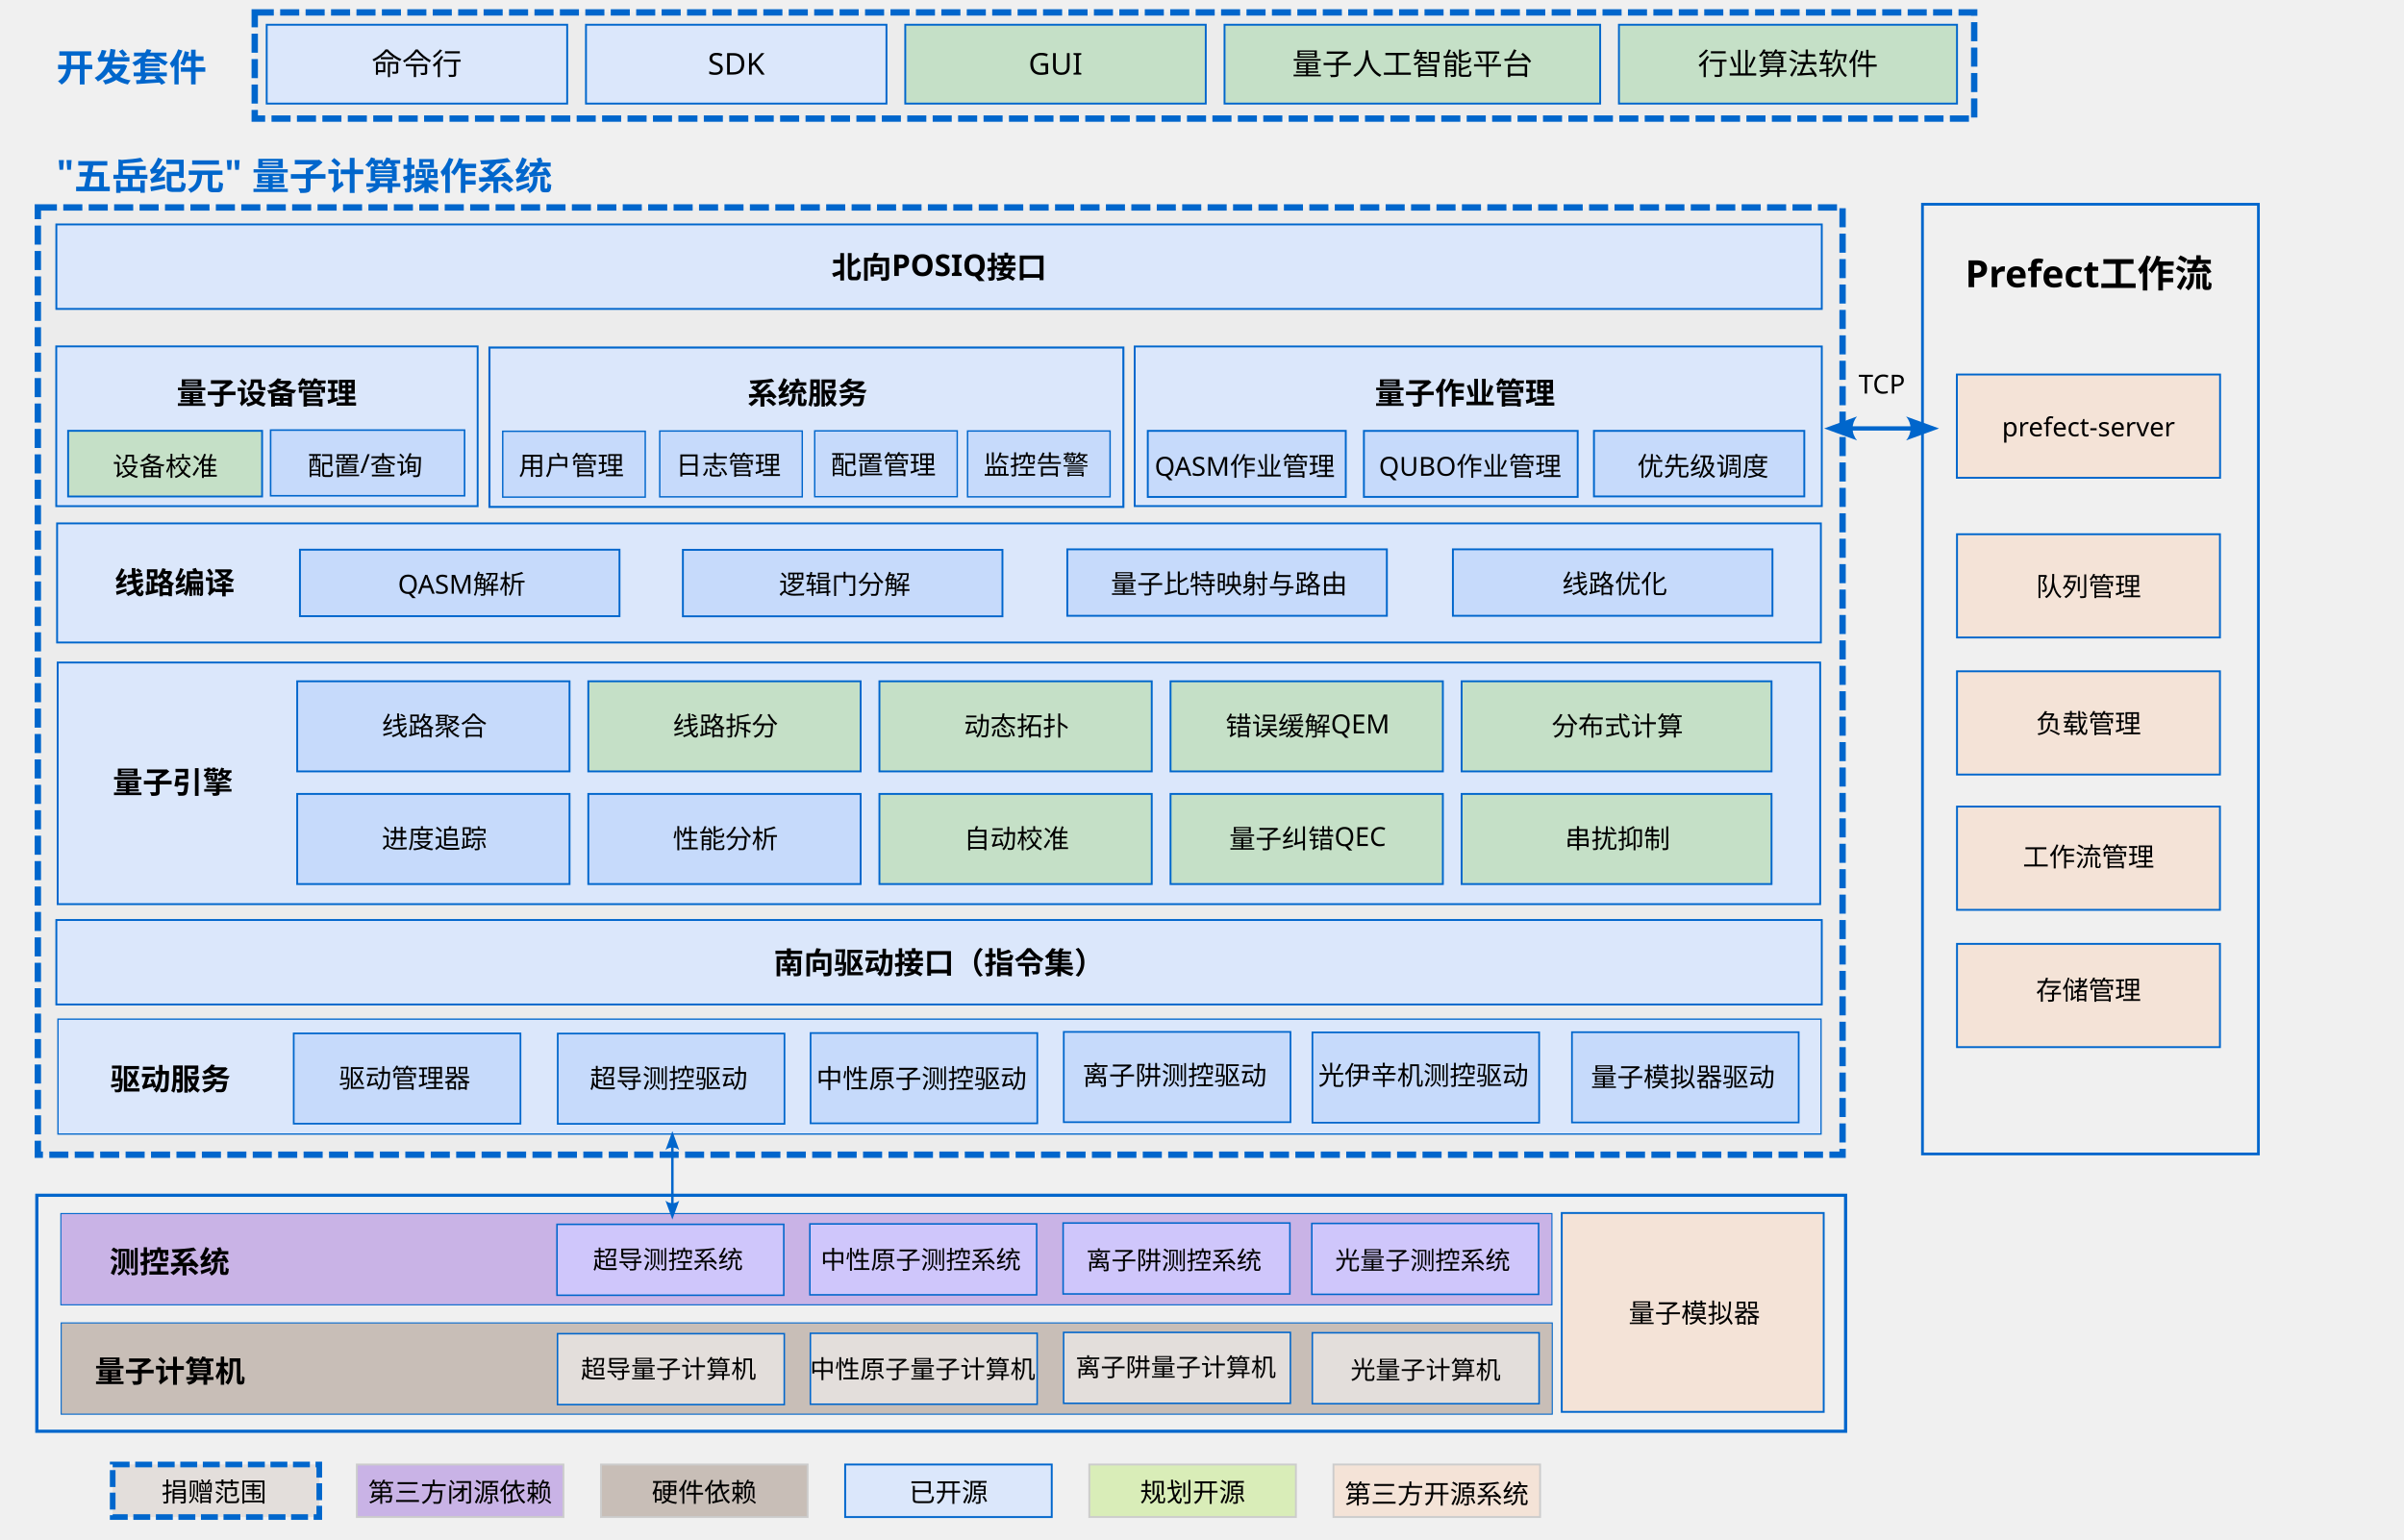
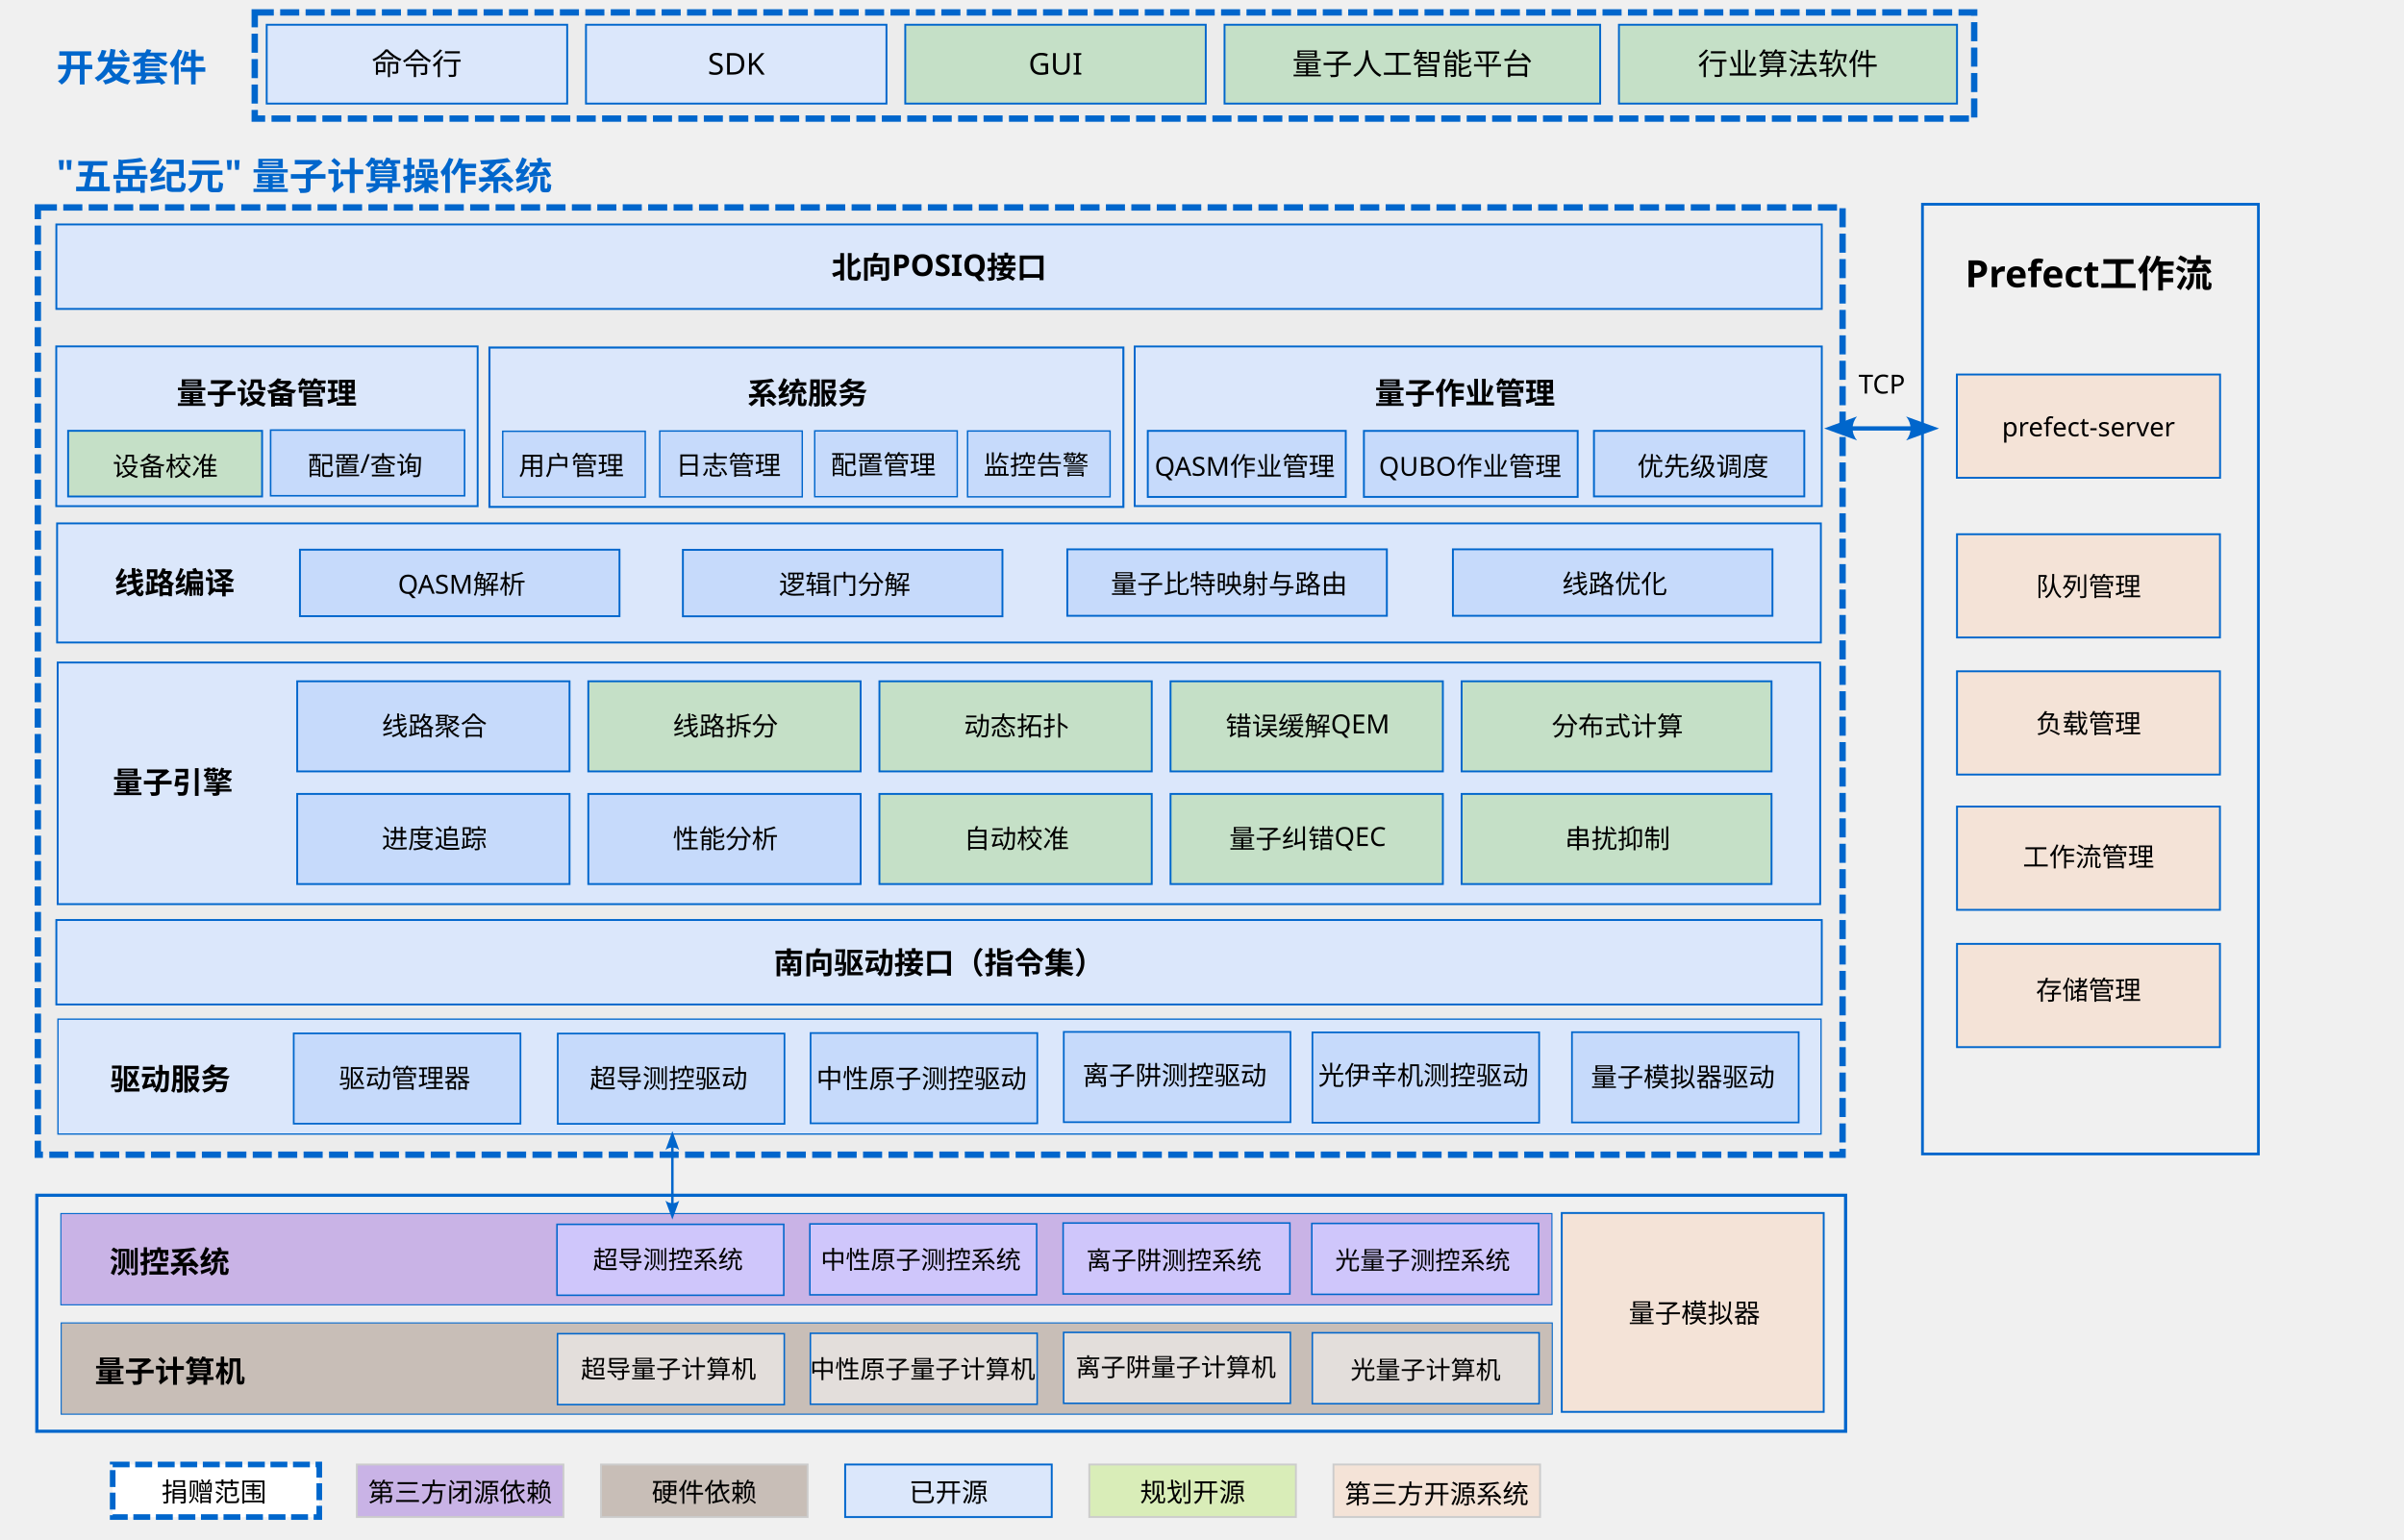
<svg xmlns="http://www.w3.org/2000/svg" xmlns:xlink="http://www.w3.org/1999/xlink" width="1280" height="820" version="1.1" id="svg66">
  <defs id="defs1">
    <marker style="overflow:visible" id="marker11" refX="0" refY="0" orient="auto-start-reverse" markerWidth="1" markerHeight="1" viewBox="0 0 1 1" preserveAspectRatio="xMidYMid">
      <path transform="scale(0.7)" d="M -2,-4 9,0 -2,4 c 2,-2.33 2,-5.66 0,-8 z" style="fill:context-stroke;fill-rule:evenodd;stroke:none" id="path11" />
    </marker>
    <marker style="overflow:visible" id="marker10" refX="0" refY="0" orient="auto-start-reverse" markerWidth="1" markerHeight="1" viewBox="0 0 1 1" preserveAspectRatio="xMidYMid">
      <path transform="scale(0.7)" d="M -2,-4 9,0 -2,4 c 2,-2.33 2,-5.66 0,-8 z" style="fill:context-stroke;fill-rule:evenodd;stroke:none" id="path10" />
    </marker>
    <marker style="overflow:visible" id="RoundedArrow" refX="0" refY="0" orient="auto-start-reverse" markerWidth="1" markerHeight="1" viewBox="0 0 1 1" preserveAspectRatio="xMidYMid">
      <path transform="scale(0.7)" d="m -0.211,-4.106 6.422,3.211 a 1,1 90 0 1 0,1.789 L -0.211,4.106 A 1.236,1.236 31.717 0 1 -2,3 v -6 a 1.236,1.236 148.283 0 1 1.789,-1.106 z" style="fill:context-stroke;fill-rule:evenodd;stroke:none" id="path8" />
    </marker>
    <linearGradient id="swatch127">
      <stop style="stop-color:#ececec;stop-opacity:1;" offset="0" id="stop127" />
    </linearGradient>
    <linearGradient id="swatch109">
      <stop style="stop-color:#e3dedb;stop-opacity:1;" offset="0" id="stop110" />
    </linearGradient>
    <marker style="overflow:visible" id="marker77" refX="0" refY="0" orient="auto-start-reverse" markerWidth="1" markerHeight="1" viewBox="0 0 1 1" preserveAspectRatio="xMidYMid">
      <path transform="scale(0.7)" d="M -2,-4 9,0 -2,4 c 2,-2.33 2,-5.66 0,-8 z" style="fill:context-stroke;fill-rule:evenodd;stroke:none" id="path77" />
    </marker>
    <marker style="overflow:visible" id="ConcaveTriangle" refX="0" refY="0" orient="auto-start-reverse" markerWidth="1" markerHeight="1" viewBox="0 0 1 1" preserveAspectRatio="xMidYMid">
      <path transform="scale(0.7)" d="M -2,-4 9,0 -2,4 c 2,-2.33 2,-5.66 0,-8 z" style="fill:context-stroke;fill-rule:evenodd;stroke:none" id="path7" />
    </marker>
    <linearGradient id="swatch75">
      <stop style="stop-color:#2579f9;stop-opacity:1;" offset="0" id="stop75" />
    </linearGradient>
    <linearGradient id="swatch69">
      <stop style="stop-color:#2579f9;stop-opacity:1;" offset="0" id="stop69" />
    </linearGradient>
    <style id="style1">
/* 固定配色，所有方框强制填充背景色 */
.box        {stroke:#0066cc; stroke-width:1; fill:#ffffff;}
.box_green  {stroke:#0066cc; stroke-width:1; fill:#d9edb8;}
.box_purple {stroke:#0066cc; stroke-width:1; fill:#c9b3e6;}
.box_blue   {stroke:#0066cc; stroke-width:1; fill:#cce0f5;}
/* 全部字体统一改为 微软雅黑 */
.text       {font-family:"Microsoft YaHei",sans-serif; font-size:16px; text-anchor:middle; dominant-baseline:middle;}
.text_sm    {font-family:"Microsoft YaHei",sans-serif; font-size:14px; text-anchor:middle; dominant-baseline:middle;}
.text_title {font-family:"Microsoft YaHei",sans-serif; font-size:20px; font-weight:bold;}
</style>
    <meshgradient id="meshgradient90-5-6" gradientUnits="userSpaceOnUse" x="24.149" y="89.986" gradientTransform="matrix(0.1902826,0,0,11.24056,1019.017,-902.7044)">
      <meshrow id="meshrow90-2-4">
        <meshpatch id="meshpatch90-0-3">
          <stop path="c 313.333,0  626.667,0  940,0" style="stop-color:#ffffff;stop-opacity:1" id="stop90-4-6" />
          <stop path="c 0,15  0,30  0,45" style="stop-color:#f9f9f9;stop-opacity:1" id="stop91-7-1" />
          <stop path="c -313.333,0  -626.667,0  -940,0" style="stop-color:#ffffff;stop-opacity:1" id="stop92-8-8" />
          <stop path="c 0,-15  0,-30  0,-45" style="stop-color:#f9f9f9;stop-opacity:1" id="stop93-3-9" />
        </meshpatch>
      </meshrow>
    </meshgradient>
    <meshgradient id="meshgradient90-5-6-8" gradientUnits="userSpaceOnUse" x="24.149" y="89.986" gradientTransform="matrix(1.02454,0,0,2.793307,-5.128452,385.2542)">
      <meshrow id="meshrow90-2-4-7">
        <meshpatch id="meshpatch90-0-3-1">
          <stop path="c 313.333,0  626.667,0  940,0" style="stop-color:#ffffff;stop-opacity:1" id="stop90-4-6-8" />
          <stop path="c 0,15  0,30  0,45" style="stop-color:#f9f9f9;stop-opacity:1" id="stop91-7-1-7" />
          <stop path="c -313.333,0  -626.667,0  -940,0" style="stop-color:#ffffff;stop-opacity:1" id="stop92-8-8-7" />
          <stop path="c 0,-15  0,-30  0,-45" style="stop-color:#f9f9f9;stop-opacity:1" id="stop93-3-9-8" />
        </meshpatch>
      </meshrow>
    </meshgradient>
    <linearGradient xlink:href="#swatch127" id="linearGradient125" x1="113.08" y1="31.711" x2="1029.713" y2="31.711" gradientUnits="userSpaceOnUse" gradientTransform="translate(22,3.178294)" />
    <linearGradient xlink:href="#swatch127" id="linearGradient127" gradientUnits="userSpaceOnUse" x1="18.46" y1="353.214" x2="982.767" y2="353.214" gradientTransform="translate(0,9.534883)" />
    <linearGradient xlink:href="#swatch109" id="linearGradient128" x1="58.5" y1="794" x2="171.5" y2="794" gradientUnits="userSpaceOnUse" />
  </defs>
  <rect x="20.153" y="110.486" width="960.922" height="504.527" class="box" id="rect35-1" style="fill:url(#linearGradient127);fill-opacity:1;stroke:#0066cc;stroke-width:3.385;stroke-dasharray:10.155,3.385;stroke-dashoffset:0" />
  <rect x="135.633" y="6.615" width="915.527" height="56.547" class="box" id="rect35-1-1" style="fill:url(#linearGradient125);fill-opacity:1;stroke:#0066cc;stroke-width:3.385;stroke-dasharray:10.155,3.385;stroke-dashoffset:0" />
  <rect x="1023.612" y="108.786" width="178.866" height="505.825" class="box" id="rect35-1-1-4" style="fill:url(#meshgradient90-5-6);fill-opacity:1;stroke:#0066cc;stroke-width:1.463" />
  <rect x="19.613" y="636.612" width="963.067" height="125.699" class="box" id="rect35-1-1-4-8" style="fill:url(#meshgradient90-5-6-8);fill-opacity:1;stroke:#0066cc;stroke-width:1.692" />
  <text x="30" y="43.178" class="text_title" id="text1">
    <tspan style="fill:#0066cc;fill-opacity:1" id="tspan77">开发套件</tspan>
  </text>
  <rect x="142" y="13.178" width="160" height="42" class="box" id="rect1" style="fill:#dbe7fb;fill-opacity:1" />
  <text x="222" y="34.178" class="text" id="text2" text-anchor="middle" dominant-baseline="middle" style="text-anchor:middle;dominant-baseline:middle">命令行</text>
  <rect x="312" y="13.178" width="160" height="42" class="box" id="rect2" style="fill:#dbe7fb;fill-opacity:1" />
  <text x="392" y="34.178" class="text" id="text3" text-anchor="middle" dominant-baseline="middle" style="text-anchor:middle;dominant-baseline:middle">SDK</text>
  <rect x="482" y="13.178" width="160" height="42" class="box_green" id="rect3" style="fill:#c5e0c7;fill-opacity:1" />
  <text x="562" y="34.178" class="text" id="text4" text-anchor="middle" dominant-baseline="middle" style="text-anchor:middle;dominant-baseline:middle">GUI</text>
  <rect x="652" y="13.178" width="200" height="42" class="box_green" id="rect4" style="fill:#c5e0c7;fill-opacity:1" />
  <text x="752" y="34.178" class="text" id="text5" text-anchor="middle" dominant-baseline="middle" style="text-anchor:middle;dominant-baseline:middle">量子人工智能平台</text>
  <rect x="862" y="13.178" width="180" height="42" class="box_green" id="rect5" style="fill:#c5e0c7;fill-opacity:1" />
  <text x="952" y="34.178" class="text" id="text6" text-anchor="middle" dominant-baseline="middle" style="text-anchor:middle;dominant-baseline:middle">行业算法软件</text>
  <text x="30" y="99.535" class="text_title" id="text7">
    <tspan style="fill:#0066cc;fill-opacity:1" id="tspan76">"五岳纪元" 量子计算操作系统</tspan>
  </text>
  <rect x="30" y="119.535" width="940" height="45" class="box" id="rect7" style="fill:#dbe7fb;fill-opacity:1" />
  <text x="500" y="142.535" class="text" id="text8" text-anchor="middle" dominant-baseline="middle">
    <tspan style="font-style:normal;font-variant:normal;font-weight:bold;font-stretch:normal;font-family:'Microsoft YaHei', sans-serif;-inkscape-font-specification:'Microsoft YaHei, sans-serif Bold';text-anchor:middle;dominant-baseline:middle" id="tspan129">北向POSIQ接口</tspan>
  </text>
  <line x1="985.607" y1="228.187" x2="1018.068" y2="228.187" stroke="#0066cc" stroke-width="2.279" id="line8" style="marker-start:url(#marker77);marker-end:url(#ConcaveTriangle)" />
  <text x="1002.007" y="204.741" class="text_sm" id="text9" text-anchor="middle" dominant-baseline="middle" style="text-anchor:middle;dominant-baseline:middle">TCP</text>
  <rect x="29.948" y="184.483" width="224.38" height="85.104" class="box" id="rect9" style="fill:#dbe7fb;fill-opacity:1" />
  <rect x="30.401" y="278.758" width="939.114" height="63.442" class="box" id="rect9-7" style="fill:#dbe7fb;fill-opacity:1;stroke:#0066cc;stroke-width:1;stroke-dasharray:none" />
  <rect x="30.706" y="352.863" width="938.444" height="128.695" class="box" id="rect9-7-7" style="fill:#dbe7fb;fill-opacity:1;stroke:#0066cc;stroke-width:1;stroke-dasharray:none" />
  <rect x="260.603" y="185.089" width="337.538" height="84.903" class="box" id="rect9-6" style="fill:#dbe7fb;fill-opacity:1;stroke:#0066cc;stroke-width:1.097" />
  <text x="142" y="209.535" class="text" id="text10">
    <tspan style="font-style:normal;font-variant:normal;font-weight:bold;font-stretch:normal;font-family:'Microsoft YaHei', sans-serif;-inkscape-font-specification:'Microsoft YaHei, sans-serif Bold'" id="tspan130">量子设备管理</tspan>
  </text>
  <rect x="36.276" y="229.455" width="103.28" height="34.982" class="box_green" id="rect10" style="fill:#c5e0c7;fill-opacity:1" />
  <rect x="144.085" y="229.075" width="103.28" height="34.982" class="box_green" id="rect10-2" style="fill:#c6dafb;fill-opacity:1;stroke:#0066cc;stroke-width:0.839" />
  <text x="88" y="248.535" class="text_sm" id="text11" text-anchor="middle" dominant-baseline="middle" style="text-anchor:middle;dominant-baseline:middle">设备校准</text>
  <text x="194.382" y="248.16" class="text_sm" id="text12" text-anchor="middle" dominant-baseline="middle" style="text-anchor:middle;dominant-baseline:middle">配置/查询</text>
  <text x="430" y="209.535" class="text" id="text13">
    <tspan style="font-weight:bold" id="tspan131">系统服务</tspan>
  </text>
  <rect x="267.674" y="229.702" width="75.884" height="35.073" class="box" id="rect13-4" style="fill:#c6dafb;fill-opacity:1;stroke:#0066cc;stroke-width:0.749" />
  <text x="304.167" y="248.079" class="text_sm" id="text14-8" text-anchor="middle" dominant-baseline="middle" style="font-size:14px;font-family:'Microsoft YaHei', sans-serif;dominant-baseline:middle;text-anchor:middle">用户管理</text>
  <rect x="351.277" y="229.563" width="75.884" height="35.073" class="box" id="rect13-4-4" style="fill:#c6dafb;fill-opacity:1;stroke:#0066cc;stroke-width:0.749" />
  <text x="387.77" y="247.939" class="text_sm" id="text14-8-5" text-anchor="middle" dominant-baseline="middle" style="font-size:14px;font-family:'Microsoft YaHei', sans-serif;dominant-baseline:middle;text-anchor:middle">日志管理</text>
  <rect x="433.789" y="229.482" width="75.884" height="35.073" class="box" id="rect13-4-7" style="fill:#c6dafb;fill-opacity:1;stroke:#0066cc;stroke-width:0.749" />
  <text x="470.283" y="247.671" class="text_sm" id="text14-8-1" text-anchor="middle" dominant-baseline="middle" style="font-size:14px;font-family:'Microsoft YaHei', sans-serif;dominant-baseline:middle;text-anchor:middle">配置管理</text>
  <rect x="515.177" y="229.558" width="75.884" height="35.073" class="box" id="rect13-4-7-1" style="fill:#c6dafb;fill-opacity:1;stroke:#0066cc;stroke-width:0.749" />
  <text x="551.671" y="247.747" class="text_sm" id="text14-8-1-4" text-anchor="middle" dominant-baseline="middle" style="font-size:14px;font-family:'Microsoft YaHei', sans-serif;dominant-baseline:middle;text-anchor:middle">监控告警</text>
  <rect x="604.161" y="184.526" width="365.849" height="85.019" class="box" id="rect15" style="fill:#dbe7fb;fill-opacity:1" />
  <text x="780" y="209.535" class="text" id="text16" text-anchor="middle" dominant-baseline="middle">
    <tspan style="font-weight:bold;text-anchor:middle;dominant-baseline:middle" id="tspan132">量子作业管理</tspan>
  </text>
  <rect x="611.135" y="229.481" width="105.414" height="35.194" class="box" id="rect16" style="fill:#c6dafb;fill-opacity:1" />
  <text x="662.746" y="248.535" class="text_sm" id="text17" text-anchor="middle" dominant-baseline="middle" style="text-anchor:middle;dominant-baseline:middle">QASM作业管理</text>
  <rect x="726.204" y="229.499" width="113.832" height="35.159" class="box" id="rect17" style="fill:#c6dafb;fill-opacity:1" />
  <text x="782.746" y="248.535" class="text_sm" id="text18" text-anchor="middle" dominant-baseline="middle" style="text-anchor:middle;dominant-baseline:middle">QUBO作业管理</text>
  <rect x="848.698" y="229.487" width="111.997" height="34.917" class="box" id="rect18" style="opacity:1;fill:#c6dafb;fill-opacity:1;stroke:#0066cc;stroke-opacity:1" />
  <text x="906.746" y="248.535" class="text_sm" id="text19" text-anchor="middle" dominant-baseline="middle" style="text-anchor:middle;dominant-baseline:middle">优先级调度</text>
  <text x="93" y="310.594" class="text" id="text20" text-anchor="middle" dominant-baseline="middle" style="font-style:normal;font-variant:normal;font-weight:bold;font-stretch:normal;font-family:'Microsoft YaHei', sans-serif;-inkscape-font-specification:'Microsoft YaHei, sans-serif Bold';text-anchor:middle;dominant-baseline:middle">线路编译</text>
  <rect x="159.703" y="292.771" width="170.141" height="35.406" class="box" id="rect20" style="fill:#c6dafb;fill-opacity:1" />
  <text x="245.833" y="311.343" class="text_sm" id="text21" text-anchor="middle" dominant-baseline="middle" style="text-anchor:middle;dominant-baseline:middle">QASM解析</text>
  <rect x="363.608" y="292.85" width="170.141" height="35.406" class="box" id="rect20-4" style="fill:#c6dafb;fill-opacity:1;stroke:#0066cc;stroke-width:1" />
  <text x="449.738" y="311.422" class="text_sm" id="text21-3" text-anchor="middle" dominant-baseline="middle" style="font-size:14px;font-family:'Microsoft YaHei', sans-serif;dominant-baseline:middle;text-anchor:middle">逻辑门分解</text>
  <rect x="568.284" y="292.582" width="170.141" height="35.406" class="box" id="rect20-3" style="fill:#c6dafb;fill-opacity:1;stroke:#0066cc;stroke-width:1" />
  <text x="654.414" y="311.154" class="text_sm" id="text21-34" text-anchor="middle" dominant-baseline="middle" style="font-size:14px;font-family:'Microsoft YaHei', sans-serif;dominant-baseline:middle;text-anchor:middle">量子比特映射与路由</text>
  <rect x="773.594" y="292.575" width="170.141" height="35.406" class="box" id="rect20-38" style="fill:#c6dafb;fill-opacity:1;stroke:#0066cc;stroke-width:1" />
  <text x="859.724" y="311.147" class="text_sm" id="text21-7" text-anchor="middle" dominant-baseline="middle" style="font-size:14px;font-family:'Microsoft YaHei', sans-serif;dominant-baseline:middle;text-anchor:middle">线路优化</text>
  <text x="91.983" y="416.855" class="text" id="text25" text-anchor="middle" dominant-baseline="middle" style="font-style:normal;font-variant:normal;font-weight:bold;font-stretch:normal;font-family:'Microsoft YaHei', sans-serif;-inkscape-font-specification:'Microsoft YaHei, sans-serif Bold';text-anchor:middle;dominant-baseline:middle">量子引擎</text>
  <rect x="158.244" y="362.855" width="145" height="48" class="box" id="rect25" style="fill:#c6dafb;fill-opacity:1" />
  <text x="231.244" y="386.855" class="text_sm" id="text26" text-anchor="middle" dominant-baseline="middle" style="text-anchor:middle;dominant-baseline:middle">线路聚合</text>
  <rect x="313.244" y="362.855" width="145" height="48" class="box_green" id="rect26" style="fill:#c5e0c7;fill-opacity:1" />
  <text x="386.244" y="386.855" class="text_sm" id="text27" text-anchor="middle" dominant-baseline="middle" style="text-anchor:middle;dominant-baseline:middle">线路拆分</text>
  <rect x="468.244" y="362.855" width="145" height="48" class="box_green" id="rect27" style="fill:#c5e0c7;fill-opacity:1" />
  <text x="541.244" y="386.855" class="text_sm" id="text28" text-anchor="middle" dominant-baseline="middle" style="text-anchor:middle;dominant-baseline:middle">动态拓扑</text>
  <rect x="623.244" y="362.855" width="145" height="48" class="box_green" id="rect28" style="fill:#c5e0c7;fill-opacity:1" />
  <text x="696.244" y="386.855" class="text_sm" id="text29" text-anchor="middle" dominant-baseline="middle" style="text-anchor:middle;dominant-baseline:middle">错误缓解QEM</text>
  <rect x="778.244" y="362.855" width="165" height="48" class="box_green" id="rect29" style="fill:#c5e0c7;fill-opacity:1" />
  <text x="861.244" y="386.855" class="text_sm" id="text30" text-anchor="middle" dominant-baseline="middle" style="text-anchor:middle;dominant-baseline:middle">分布式计算</text>
  <rect x="158.244" y="422.855" width="145" height="48" class="box" id="rect30" style="fill:#c6dafb;fill-opacity:1" />
  <text x="231.244" y="446.855" class="text_sm" id="text31" text-anchor="middle" dominant-baseline="middle" style="text-anchor:middle;dominant-baseline:middle">进度追踪</text>
  <rect x="30.859" y="542.804" width="938.754" height="61.202" class="box" id="rect9-7-7-3" style="fill:#dbe7fb;fill-opacity:1;stroke:#0066cc;stroke-width:0.69;stroke-dasharray:none" />
  <rect x="156.39" y="550.402" width="120.72" height="48.087" class="box" id="rect30-9" style="fill:#c6dafb;fill-opacity:1;stroke:#0066cc;stroke-width:0.913" />
  <text x="215.433" y="574.445" class="text_sm" id="text31-8" text-anchor="middle" dominant-baseline="middle" style="font-size:14px;font-family:'Microsoft YaHei', sans-serif;dominant-baseline:middle;text-anchor:middle">驱动管理器</text>
  <rect x="296.973" y="550.488" width="120.72" height="48.087" class="box" id="rect30-9-3" style="fill:#c6dafb;fill-opacity:1;stroke:#0066cc;stroke-width:0.913" />
  <text x="356.017" y="574.531" class="text_sm" id="text31-8-4" text-anchor="middle" dominant-baseline="middle" style="font-size:14px;font-family:'Microsoft YaHei', sans-serif;dominant-baseline:middle;text-anchor:middle">超导测控驱动</text>
  <rect x="431.588" y="550.211" width="120.72" height="48.087" class="box" id="rect30-9-9" style="fill:#c6dafb;fill-opacity:1;stroke:#0066cc;stroke-width:0.913" />
  <text x="490.632" y="574.629" class="text_sm" id="text31-8-9" text-anchor="middle" dominant-baseline="middle" style="font-size:14px;font-family:'Microsoft YaHei', sans-serif;dominant-baseline:middle;text-anchor:middle">中性原子测控驱动</text>
  <rect x="566.4" y="549.601" width="120.72" height="48.087" class="box" id="rect30-9-9-5" style="fill:#c6dafb;fill-opacity:1;stroke:#0066cc;stroke-width:0.913" />
  <text x="625.443" y="572.895" class="text_sm" id="text31-8-9-3" text-anchor="middle" dominant-baseline="middle" style="font-size:14px;font-family:'Microsoft YaHei', sans-serif;dominant-baseline:middle;text-anchor:middle">离子阱测控驱动</text>
  <rect x="698.795" y="549.873" width="120.72" height="48.087" class="box" id="rect30-9-9-7" style="fill:#c6dafb;fill-opacity:1;stroke:#0066cc;stroke-width:0.913" />
  <text x="757.838" y="572.916" class="text_sm" id="text31-8-9-4" text-anchor="middle" dominant-baseline="middle" style="font-size:14px;font-family:'Microsoft YaHei', sans-serif;dominant-baseline:middle;text-anchor:middle">光伊辛机测控驱动</text>
  <rect x="836.984" y="549.754" width="120.72" height="48.087" class="box" id="rect30-9-9-0" style="fill:#c6dafb;fill-opacity:1;stroke:#0066cc;stroke-width:0.913" />
  <text x="896.027" y="573.797" class="text_sm" id="text31-8-9-8" text-anchor="middle" dominant-baseline="middle" style="font-size:14px;font-family:'Microsoft YaHei', sans-serif;dominant-baseline:middle;text-anchor:middle">量子模拟器驱动</text>
  <rect x="313.244" y="422.855" width="145" height="48" class="box" id="rect31" style="fill:#c6dafb;fill-opacity:1" />
  <text x="386.244" y="446.855" class="text_sm" id="text32" text-anchor="middle" dominant-baseline="middle" style="text-anchor:middle;dominant-baseline:middle">性能分析</text>
  <rect x="468.244" y="422.855" width="145" height="48" class="box_green" id="rect32" style="fill:#c5e0c7;fill-opacity:1" />
  <text x="541.244" y="446.855" class="text_sm" id="text33" text-anchor="middle" dominant-baseline="middle" style="text-anchor:middle;dominant-baseline:middle">自动校准</text>
  <rect x="623.244" y="422.855" width="145" height="48" class="box_green" id="rect33" style="fill:#c5e0c7;fill-opacity:1" />
  <text x="696.244" y="446.855" class="text_sm" id="text34" text-anchor="middle" dominant-baseline="middle" style="text-anchor:middle;dominant-baseline:middle">量子纠错QEC</text>
  <rect x="778.244" y="422.855" width="165" height="48" class="box_green" id="rect34" style="fill:#c5e0c7;fill-opacity:1" />
  <text x="861.244" y="446.855" class="text_sm" id="text35" text-anchor="middle" dominant-baseline="middle" style="text-anchor:middle;dominant-baseline:middle">串扰抑制</text>
  <rect x="30" y="490" width="940" height="45" class="box" id="rect35" style="fill:#dbe7fb;fill-opacity:1" />
  <text x="500" y="513" class="text" id="text36" text-anchor="middle" dominant-baseline="middle">
    <tspan style="font-style:normal;font-variant:normal;font-weight:bold;font-stretch:normal;font-family:'Microsoft YaHei', sans-serif;-inkscape-font-specification:'Microsoft YaHei, sans-serif Bold'" id="tspan128">南向驱动接口（指令集）</tspan>
  </text>
  <text x="90.773" y="574.92" class="text" id="text37" style="font-style:normal;font-variant:normal;font-weight:bold;font-stretch:normal;font-family:'Microsoft YaHei', sans-serif;-inkscape-font-specification:'Microsoft YaHei, sans-serif Bold'">驱动服务</text>
  <rect x="32.402" y="646.352" width="793.921" height="48.613" class="box" id="rect9-7-7-3-8" style="fill:#c9b3e6;fill-opacity:1;stroke:#0066cc;stroke-width:0.565;stroke-dasharray:none" />
  <text x="90.258" y="672.292" class="text" id="text37-9" style="font-style:normal;font-variant:normal;font-weight:bold;font-stretch:normal;font-size:16px;font-family:'Microsoft YaHei', sans-serif;-inkscape-font-specification:'Microsoft YaHei, sans-serif Bold';dominant-baseline:middle;text-anchor:middle">测控系统</text>
  <rect x="32.575" y="704.601" width="793.921" height="48.613" class="box" id="rect9-7-7-3-8-7" style="fill:#c8beb7;fill-opacity:1;stroke:#0066cc;stroke-width:0.565;stroke-dasharray:none" />
  <text x="90.432" y="730.54" class="text" id="text37-9-3" style="font-style:normal;font-variant:normal;font-weight:bold;font-stretch:normal;font-size:16px;font-family:'Microsoft YaHei', sans-serif;-inkscape-font-specification:'Microsoft YaHei, sans-serif Bold';dominant-baseline:middle;text-anchor:middle">量子计算机</text>
  <text x="1046.346" y="152.961" class="text_title" id="text53">Prefect工作流</text>
  <rect x="1041.928" y="199.463" width="140.143" height="55.014" class="box" id="rect53" style="fill:#f4e3d7;fill-opacity:1" />
  <text x="1112" y="227.535" class="text_sm" id="text54">prefect-server</text>
  <rect x="1042" y="284.535" width="140" height="55" class="box" id="rect54" style="fill:#f4e3d7;fill-opacity:1" />
  <text x="1112" y="312.535" class="text_sm" id="text55">队列管理</text>
  <rect x="1042" y="357.535" width="140" height="55" class="box" id="rect55" style="fill:#f4e3d7;fill-opacity:1" />
  <text x="1112" y="385.535" class="text_sm" id="text56">负载管理</text>
  <rect x="1042" y="429.594" width="140" height="55" class="box" id="rect56" style="fill:#f4e3d7;fill-opacity:1" />
  <text x="1112" y="456.535" class="text_sm" id="text57">工作流管理</text>
  <rect x="1042" y="502.713" width="140" height="55" class="box" id="rect57" style="fill:#f4e3d7;fill-opacity:1" />
  <text x="1112" y="527.535" class="text_sm" id="text58">存储管理</text>
  <rect x="831.543" y="646.055" width="139.479" height="105.931" class="box_blue" id="rect59" style="fill:#f4e3d7;fill-opacity:1" />
  <text x="902.111" y="699.535" class="text_sm" id="text60">量子模拟器</text>
-   <rect x="60" y="780" width="110" height="28" fill="#fff" stroke="#ccc" id="rect60" style="stroke-width:3;stroke-dasharray:9, 3;stroke-dashoffset:0;fill:url(#linearGradient128);stroke:#0066cc;stroke-opacity:1" />
+   <rect x="60" y="780" width="110" height="28" fill="#ffffffff" stroke="#ccc" id="rect60" style="stroke-width:3;stroke-dasharray:9, 3;stroke-dashoffset:0;stroke:#0066cc;stroke-opacity:1" />
  <text x="113.941" y="794.822" class="text_sm" id="text61">捐赠范围</text>
  <rect x="190" y="780" width="110" height="28" fill="#c9b3e6" stroke="#ccc" id="rect61" />
  <text x="245" y="794.951" class="text_sm" id="text62">第三方闭源依赖</text>
  <rect x="320" y="780" width="110" height="28" fill="#cce0f5" stroke="#ccc" id="rect62" style="fill:#c8beb7" />
  <text x="375" y="794.951" class="text_sm" id="text63">硬件依赖</text>
  <rect x="450" y="780" width="110" height="28" fill="#fff" stroke="#0066cc" id="rect63" style="fill:#dbe7fb;fill-opacity:1" />
  <text x="505" y="794.951" class="text_sm" id="text64">已开源</text>
  <rect x="580" y="780" width="110" height="28" fill="#d9edb8" stroke="#ccc" id="rect64" />
  <text x="635" y="794.951" class="text_sm" id="text65">规划开源</text>
  <rect x="710" y="780" width="110" height="28" fill="#cce0f5" stroke="#ccc" id="rect65" style="fill:#f4e3d7" />
  <text x="765" y="795.881" class="text_sm" id="text66">第三方开源系统</text>
  <rect x="296.576" y="652.091" width="120.744" height="37.774" class="box" id="rect30-9-3-9" style="fill:#cfc6fb;fill-opacity:1;stroke:#0066cc;stroke-width:0.81" />
  <text x="355.672" y="671.024" class="text_sm" id="text31-8-4-4" style="font-size:13.333px;font-family:'Microsoft YaHei', sans-serif;dominant-baseline:middle;text-anchor:middle">超导测控系统</text>
  <rect x="431.218" y="651.874" width="120.744" height="37.774" class="box" id="rect30-9-9-1" style="fill:#cfc6fb;fill-opacity:1;stroke:#0066cc;stroke-width:0.81" />
  <text x="490.287" y="671.122" class="text_sm" id="text31-8-9-9" style="font-size:13.333px;font-family:'Microsoft YaHei', sans-serif;dominant-baseline:middle;text-anchor:middle">中性原子测控系统</text>
  <rect x="566.056" y="651.395" width="120.744" height="37.774" class="box" id="rect30-9-9-5-6" style="fill:#cfc6fb;fill-opacity:1;stroke:#0066cc;stroke-width:0.81" />
  <text x="625.098" y="671.388" class="text_sm" id="text31-8-9-3-9" style="font-size:13.333px;font-family:'Microsoft YaHei', sans-serif;dominant-baseline:middle;text-anchor:middle">离子阱测控系统</text>
  <rect x="698.478" y="651.608" width="120.744" height="37.774" class="box" id="rect30-9-9-7-8" style="fill:#cfc6fb;fill-opacity:1;stroke:#0066cc;stroke-width:0.81" />
  <text x="757.493" y="671.409" class="text_sm" id="text31-8-9-4-2" style="font-size:13.333px;font-family:'Microsoft YaHei', sans-serif;dominant-baseline:middle;text-anchor:middle">光量子测控系统</text>
  <rect x="296.841" y="710.347" width="120.744" height="37.774" class="box" id="rect30-9-3-9-4" style="fill:#e3dedb;fill-opacity:1;stroke:#0066cc;stroke-width:0.81" />
  <text x="355.937" y="729.28" class="text_sm" id="text31-8-4-4-9" style="font-size:13.333px;font-family:'Microsoft YaHei', sans-serif;dominant-baseline:middle;text-anchor:middle">超导量子计算机</text>
  <rect x="431.483" y="710.13" width="120.744" height="37.774" class="box" id="rect30-9-9-1-1" style="fill:#e3dedb;fill-opacity:1;stroke:#0066cc;stroke-width:0.81" />
  <text x="491.259" y="729.378" class="text_sm" id="text31-8-9-9-2" style="font-size:13.333px;font-family:'Microsoft YaHei', sans-serif;dominant-baseline:middle;text-anchor:middle">中性原子量子计算机</text>
  <rect x="566.321" y="709.651" width="120.744" height="37.774" class="box" id="rect30-9-9-5-6-5" style="fill:#e3dedb;fill-opacity:1;stroke:#0066cc;stroke-width:0.81" />
  <text x="626.07" y="728.352" class="text_sm" id="text31-8-9-3-9-0" style="font-size:13.333px;font-family:'Microsoft YaHei', sans-serif;dominant-baseline:middle;text-anchor:middle">离子阱量子计算机</text>
  <rect x="698.743" y="709.864" width="120.744" height="37.774" class="box" id="rect30-9-9-7-8-8" style="fill:#e3dedb;fill-opacity:1;stroke:#0066cc;stroke-width:0.81" />
  <text x="759.051" y="729.787" class="text_sm" id="text31-8-9-4-2-3" style="font-size:13.333px;font-family:'Microsoft YaHei', sans-serif;dominant-baseline:middle;text-anchor:middle">光量子计算机</text>
  <path style="opacity:1;fill:#0000ff;fill-opacity:1;stroke:#0066cc;stroke-width:1.311;stroke-dasharray:none;stroke-dashoffset:0;stroke-opacity:1;marker-start:url(#marker11);marker-end:url(#marker10)" d="m 358,610.712 c 0,30.576 0,30.576 0,30.576" id="path9" />
</svg>
